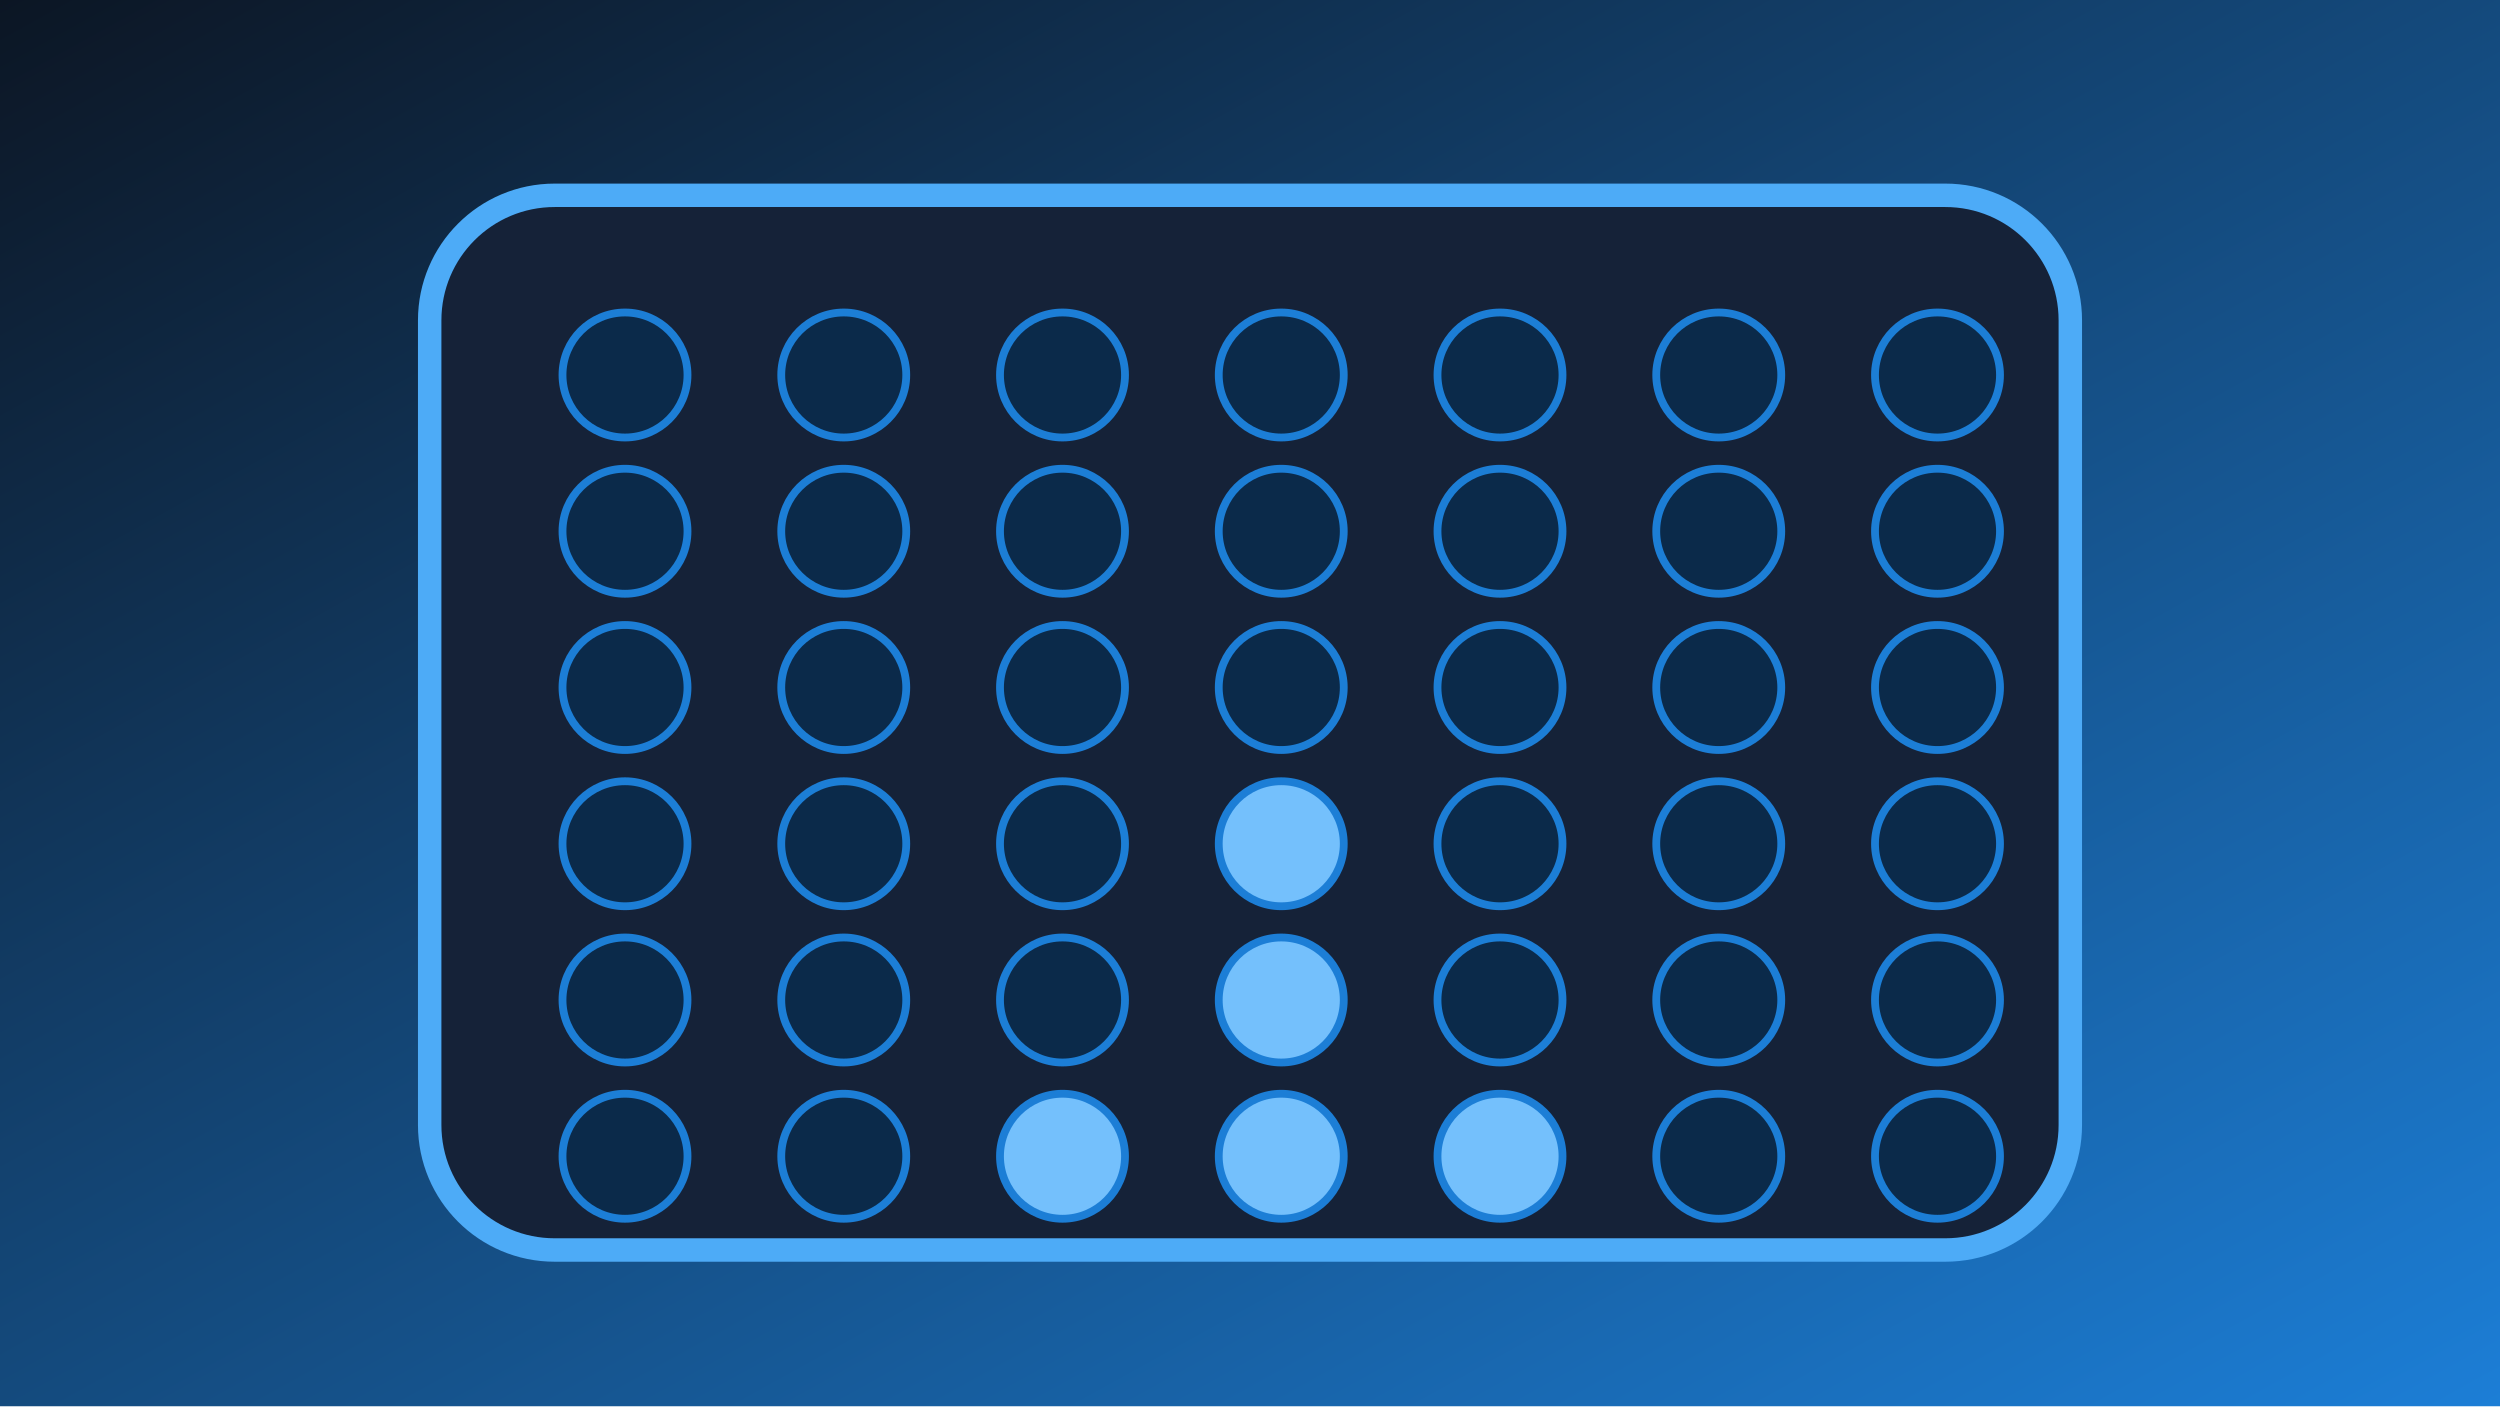
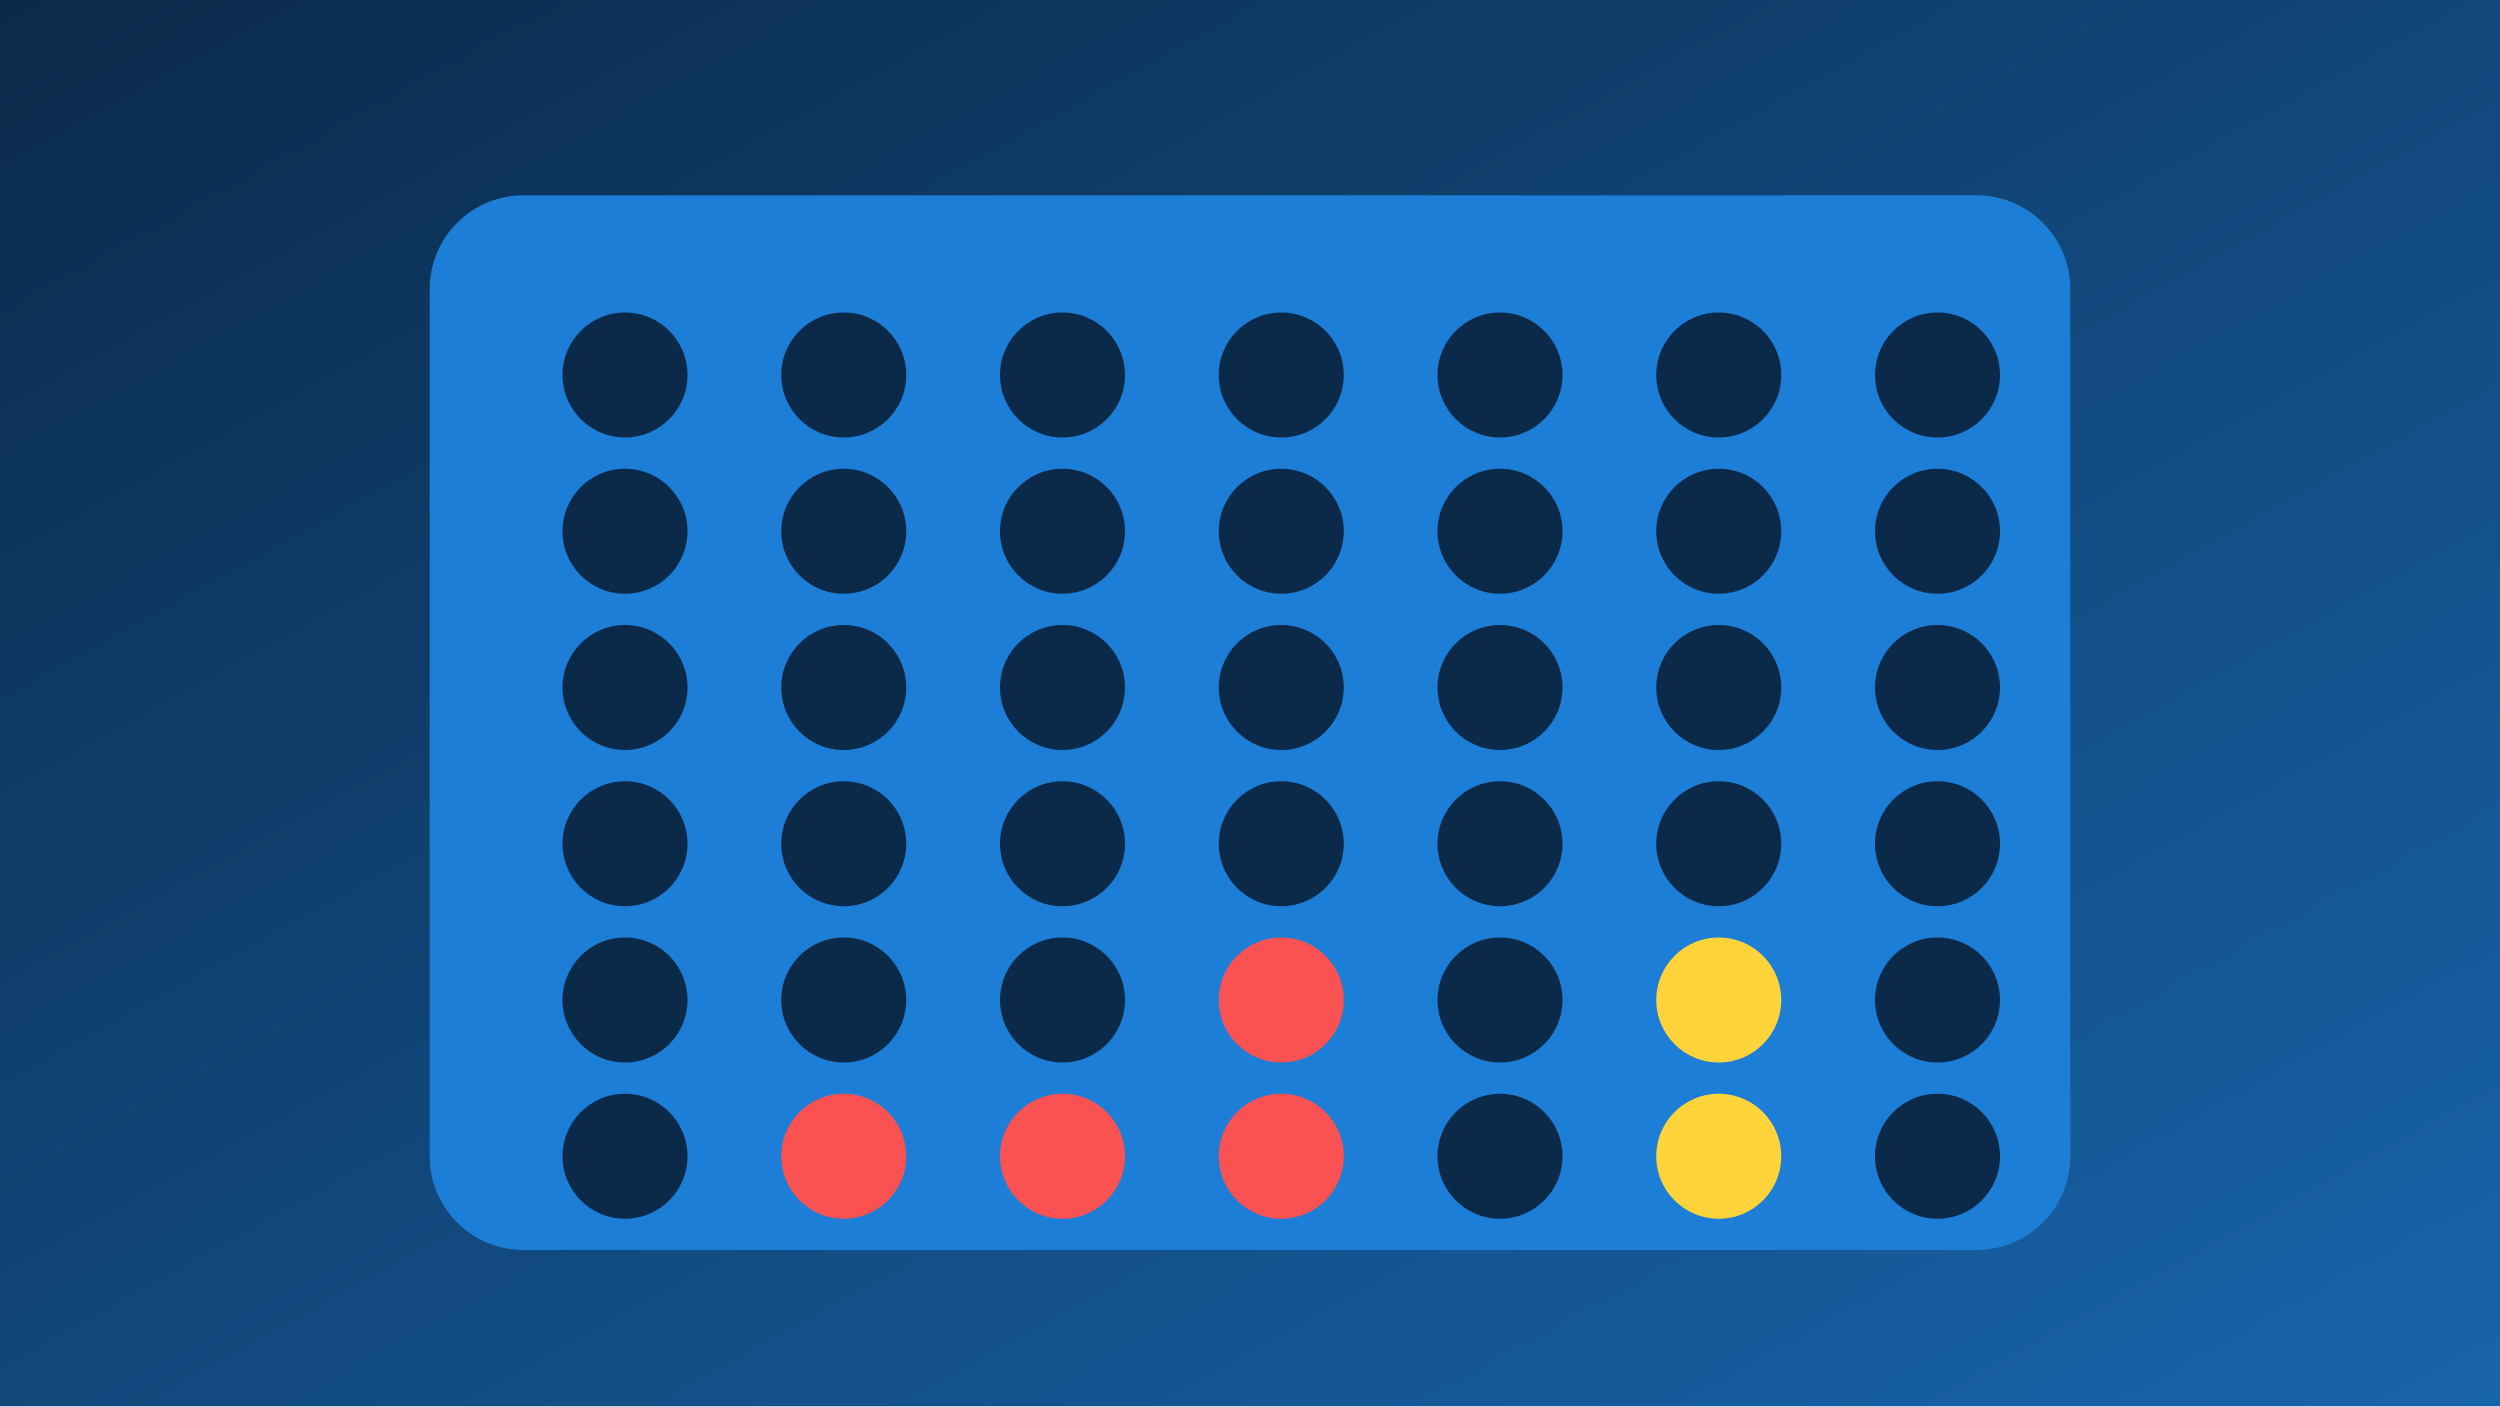
<svg xmlns="http://www.w3.org/2000/svg" viewBox="0 0 320 180" role="img" aria-hidden="true">
  <defs>
    <linearGradient id="g" x1="0" y1="0" x2="1" y2="1">
-       <stop offset="0%" stop-color="#0c1624" />
-       <stop offset="100%" stop-color="#1c7ed6" />
+       <stop offset="0%" stop-color="#0b2a4a" />
+       <stop offset="100%" stop-color="#1864ab" />
    </linearGradient>
  </defs>
  <rect width="320" height="180" fill="url(#g)" />
-   <rect x="55" y="25" width="210" height="135" rx="16" fill="#152238" stroke="#4dabf7" stroke-width="3" />
-   <circle cx="80" cy="48" r="8" fill="#0b2a4a" stroke="#1c7ed6" stroke-width="1" />
-   <circle cx="108" cy="48" r="8" fill="#0b2a4a" stroke="#1c7ed6" stroke-width="1" />
-   <circle cx="136" cy="48" r="8" fill="#0b2a4a" stroke="#1c7ed6" stroke-width="1" />
-   <circle cx="164" cy="48" r="8" fill="#0b2a4a" stroke="#1c7ed6" stroke-width="1" />
-   <circle cx="192" cy="48" r="8" fill="#0b2a4a" stroke="#1c7ed6" stroke-width="1" />
-   <circle cx="220" cy="48" r="8" fill="#0b2a4a" stroke="#1c7ed6" stroke-width="1" />
-   <circle cx="248" cy="48" r="8" fill="#0b2a4a" stroke="#1c7ed6" stroke-width="1" />
-   <circle cx="80" cy="68" r="8" fill="#0b2a4a" stroke="#1c7ed6" stroke-width="1" />
-   <circle cx="108" cy="68" r="8" fill="#0b2a4a" stroke="#1c7ed6" stroke-width="1" />
-   <circle cx="136" cy="68" r="8" fill="#0b2a4a" stroke="#1c7ed6" stroke-width="1" />
-   <circle cx="164" cy="68" r="8" fill="#0b2a4a" stroke="#1c7ed6" stroke-width="1" />
-   <circle cx="192" cy="68" r="8" fill="#0b2a4a" stroke="#1c7ed6" stroke-width="1" />
-   <circle cx="220" cy="68" r="8" fill="#0b2a4a" stroke="#1c7ed6" stroke-width="1" />
-   <circle cx="248" cy="68" r="8" fill="#0b2a4a" stroke="#1c7ed6" stroke-width="1" />
-   <circle cx="80" cy="88" r="8" fill="#0b2a4a" stroke="#1c7ed6" stroke-width="1" />
-   <circle cx="108" cy="88" r="8" fill="#0b2a4a" stroke="#1c7ed6" stroke-width="1" />
-   <circle cx="136" cy="88" r="8" fill="#0b2a4a" stroke="#1c7ed6" stroke-width="1" />
-   <circle cx="164" cy="88" r="8" fill="#0b2a4a" stroke="#1c7ed6" stroke-width="1" />
-   <circle cx="192" cy="88" r="8" fill="#0b2a4a" stroke="#1c7ed6" stroke-width="1" />
-   <circle cx="220" cy="88" r="8" fill="#0b2a4a" stroke="#1c7ed6" stroke-width="1" />
-   <circle cx="248" cy="88" r="8" fill="#0b2a4a" stroke="#1c7ed6" stroke-width="1" />
-   <circle cx="80" cy="108" r="8" fill="#0b2a4a" stroke="#1c7ed6" stroke-width="1" />
-   <circle cx="108" cy="108" r="8" fill="#0b2a4a" stroke="#1c7ed6" stroke-width="1" />
-   <circle cx="136" cy="108" r="8" fill="#0b2a4a" stroke="#1c7ed6" stroke-width="1" />
-   <circle cx="164" cy="108" r="8" fill="#74c0fc" stroke="#1c7ed6" stroke-width="1" />
-   <circle cx="192" cy="108" r="8" fill="#0b2a4a" stroke="#1c7ed6" stroke-width="1" />
-   <circle cx="220" cy="108" r="8" fill="#0b2a4a" stroke="#1c7ed6" stroke-width="1" />
-   <circle cx="248" cy="108" r="8" fill="#0b2a4a" stroke="#1c7ed6" stroke-width="1" />
-   <circle cx="80" cy="128" r="8" fill="#0b2a4a" stroke="#1c7ed6" stroke-width="1" />
-   <circle cx="108" cy="128" r="8" fill="#0b2a4a" stroke="#1c7ed6" stroke-width="1" />
-   <circle cx="136" cy="128" r="8" fill="#0b2a4a" stroke="#1c7ed6" stroke-width="1" />
-   <circle cx="164" cy="128" r="8" fill="#74c0fc" stroke="#1c7ed6" stroke-width="1" />
-   <circle cx="192" cy="128" r="8" fill="#0b2a4a" stroke="#1c7ed6" stroke-width="1" />
-   <circle cx="220" cy="128" r="8" fill="#0b2a4a" stroke="#1c7ed6" stroke-width="1" />
-   <circle cx="248" cy="128" r="8" fill="#0b2a4a" stroke="#1c7ed6" stroke-width="1" />
-   <circle cx="80" cy="148" r="8" fill="#0b2a4a" stroke="#1c7ed6" stroke-width="1" />
-   <circle cx="108" cy="148" r="8" fill="#0b2a4a" stroke="#1c7ed6" stroke-width="1" />
-   <circle cx="136" cy="148" r="8" fill="#74c0fc" stroke="#1c7ed6" stroke-width="1" />
-   <circle cx="164" cy="148" r="8" fill="#74c0fc" stroke="#1c7ed6" stroke-width="1" />
-   <circle cx="192" cy="148" r="8" fill="#74c0fc" stroke="#1c7ed6" stroke-width="1" />
-   <circle cx="220" cy="148" r="8" fill="#0b2a4a" stroke="#1c7ed6" stroke-width="1" />
-   <circle cx="248" cy="148" r="8" fill="#0b2a4a" stroke="#1c7ed6" stroke-width="1" />
+   <rect x="55" y="25" width="210" height="135" rx="12" fill="#1c7ed6" />
+   <circle cx="80" cy="48" r="8" fill="#0b2a4a" />
+   <circle cx="108" cy="48" r="8" fill="#0b2a4a" />
+   <circle cx="136" cy="48" r="8" fill="#0b2a4a" />
+   <circle cx="164" cy="48" r="8" fill="#0b2a4a" />
+   <circle cx="192" cy="48" r="8" fill="#0b2a4a" />
+   <circle cx="220" cy="48" r="8" fill="#0b2a4a" />
+   <circle cx="248" cy="48" r="8" fill="#0b2a4a" />
+   <circle cx="80" cy="68" r="8" fill="#0b2a4a" />
+   <circle cx="108" cy="68" r="8" fill="#0b2a4a" />
+   <circle cx="136" cy="68" r="8" fill="#0b2a4a" />
+   <circle cx="164" cy="68" r="8" fill="#0b2a4a" />
+   <circle cx="192" cy="68" r="8" fill="#0b2a4a" />
+   <circle cx="220" cy="68" r="8" fill="#0b2a4a" />
+   <circle cx="248" cy="68" r="8" fill="#0b2a4a" />
+   <circle cx="80" cy="88" r="8" fill="#0b2a4a" />
+   <circle cx="108" cy="88" r="8" fill="#0b2a4a" />
+   <circle cx="136" cy="88" r="8" fill="#0b2a4a" />
+   <circle cx="164" cy="88" r="8" fill="#0b2a4a" />
+   <circle cx="192" cy="88" r="8" fill="#0b2a4a" />
+   <circle cx="220" cy="88" r="8" fill="#0b2a4a" />
+   <circle cx="248" cy="88" r="8" fill="#0b2a4a" />
+   <circle cx="80" cy="108" r="8" fill="#0b2a4a" />
+   <circle cx="108" cy="108" r="8" fill="#0b2a4a" />
+   <circle cx="136" cy="108" r="8" fill="#0b2a4a" />
+   <circle cx="164" cy="108" r="8" fill="#0b2a4a" />
+   <circle cx="192" cy="108" r="8" fill="#0b2a4a" />
+   <circle cx="220" cy="108" r="8" fill="#0b2a4a" />
+   <circle cx="248" cy="108" r="8" fill="#0b2a4a" />
+   <circle cx="80" cy="128" r="8" fill="#0b2a4a" />
+   <circle cx="108" cy="128" r="8" fill="#0b2a4a" />
+   <circle cx="136" cy="128" r="8" fill="#0b2a4a" />
+   <circle cx="164" cy="128" r="8" fill="#fa5252" />
+   <circle cx="192" cy="128" r="8" fill="#0b2a4a" />
+   <circle cx="220" cy="128" r="8" fill="#ffd43b" />
+   <circle cx="248" cy="128" r="8" fill="#0b2a4a" />
+   <circle cx="80" cy="148" r="8" fill="#0b2a4a" />
+   <circle cx="108" cy="148" r="8" fill="#fa5252" />
+   <circle cx="136" cy="148" r="8" fill="#fa5252" />
+   <circle cx="164" cy="148" r="8" fill="#fa5252" />
+   <circle cx="192" cy="148" r="8" fill="#0b2a4a" />
+   <circle cx="220" cy="148" r="8" fill="#ffd43b" />
+   <circle cx="248" cy="148" r="8" fill="#0b2a4a" />
</svg>
